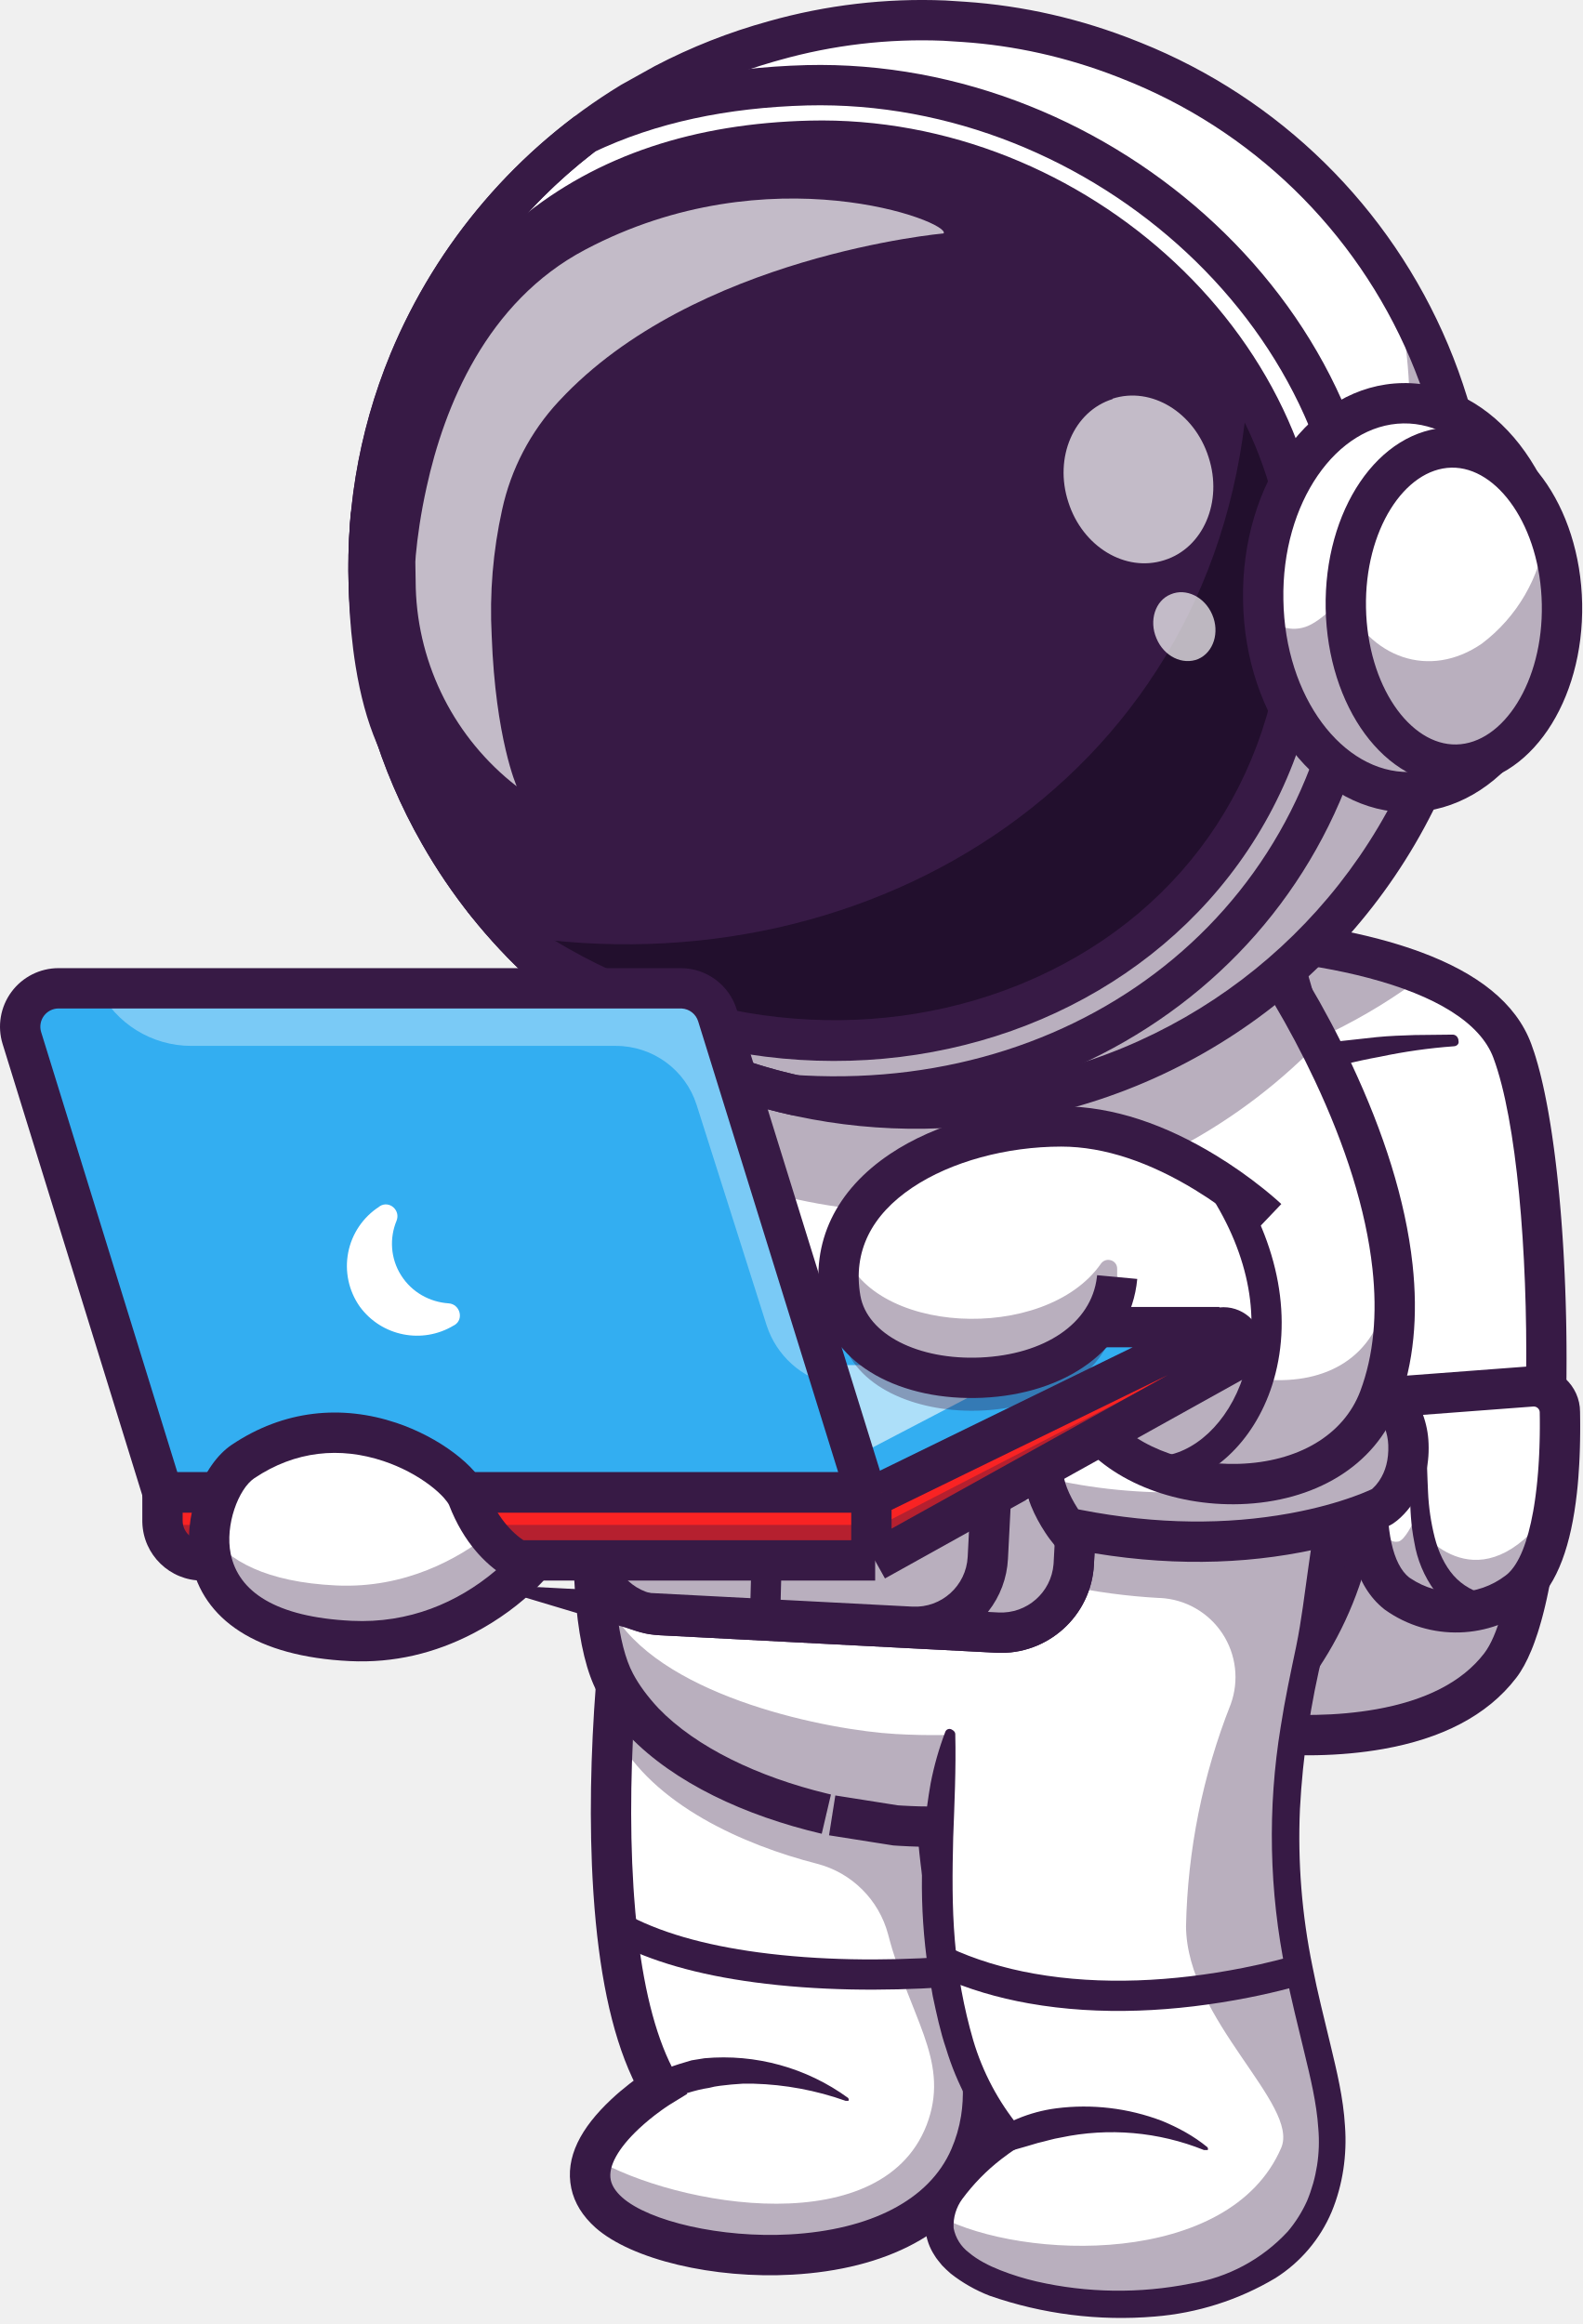
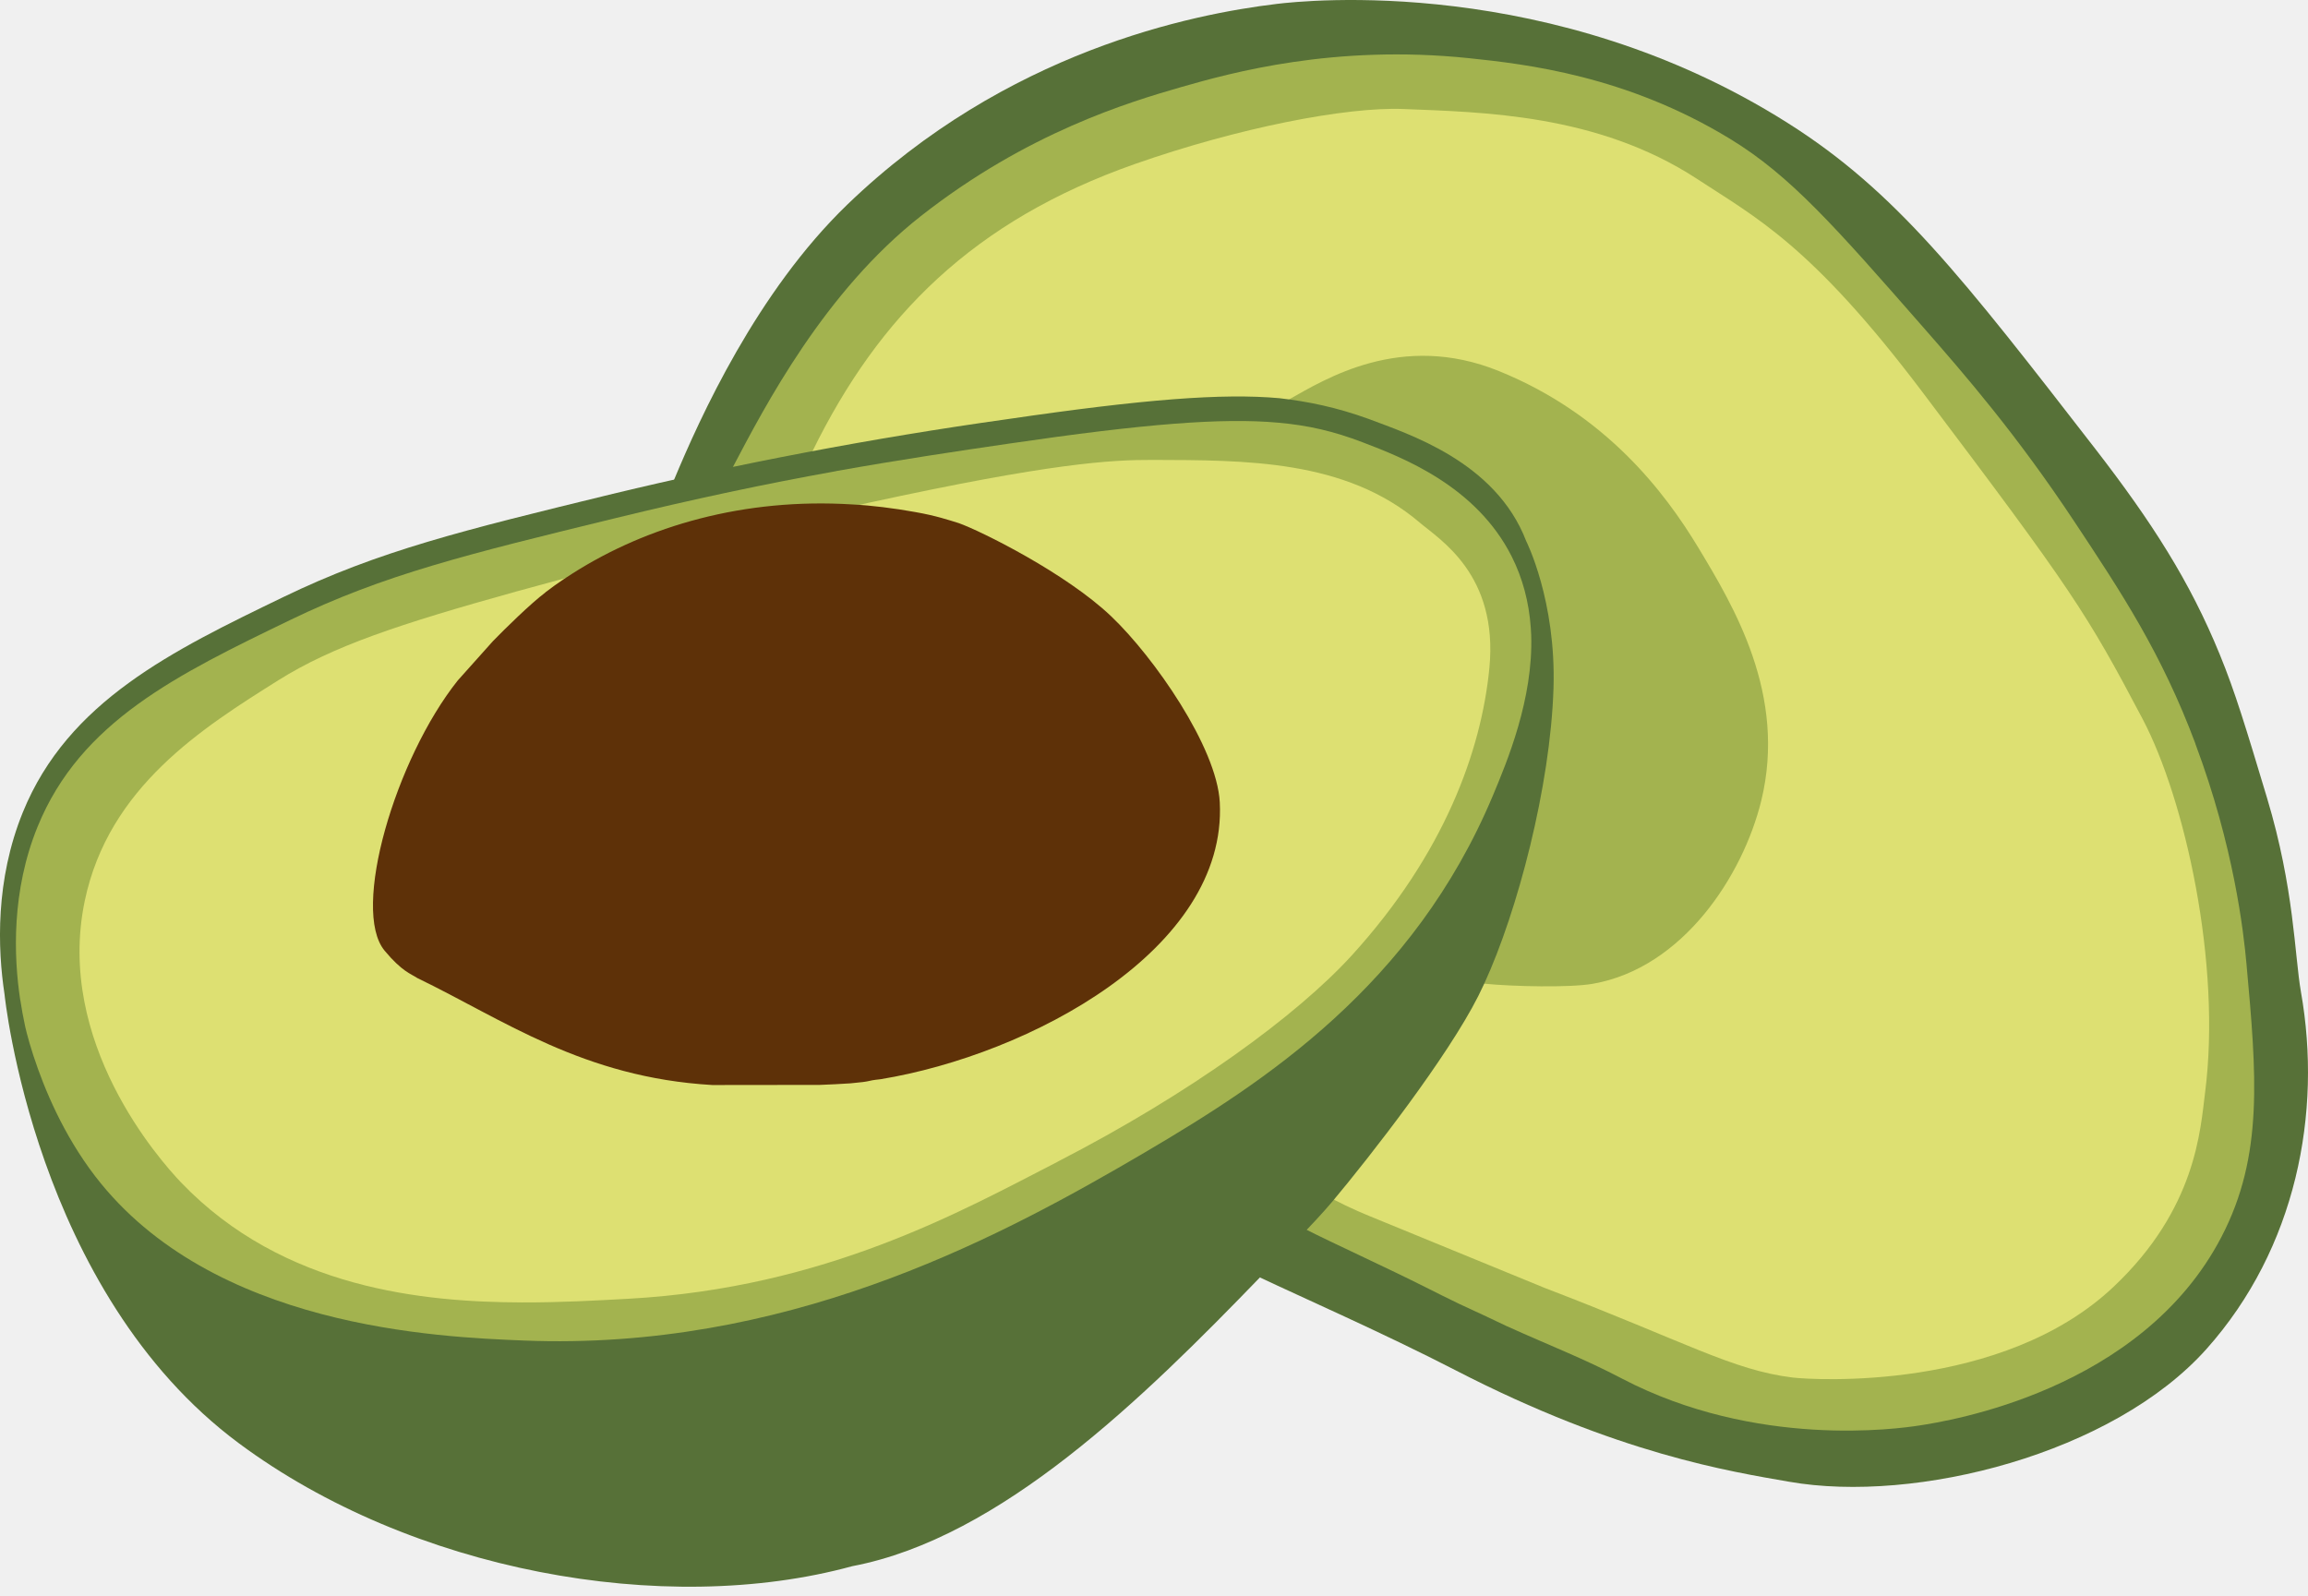
- <svg xmlns="http://www.w3.org/2000/svg" width="256" height="376" viewBox="0 0 256 376">
-   <path fill="#fff" d="M242.806 269.472c-12.085 15.799-43.614 10.33-43.614 10.33l-.27-106.605l-.068-21.536s17.959.472 31.597 6.143c6.549 2.7 12.152 6.617 14.245 12.288c7.292 19.511 8.034 86.418-1.89 99.38" />
-   <path fill="#371a45" fill-opacity="0.35" d="M250.165 214.516c.405 23.36-1.755 47.665-7.36 54.956c-12.084 15.799-43.613 10.33-43.613 10.33l-.338-128.141l.945.067l.27 99.92s31.53 5.47 43.615-10.329c3.308-4.32 5.4-14.448 6.48-26.803" />
-   <path fill="#371a45" d="m198.765 154.922l.179-6.523l.576.022l.877.043l.664.038q.616.037 1.266.085l1.332.104q1.363.113 2.84.27c5.627.597 11.26 1.55 16.546 2.943a76 76 0 0 1 5.88 1.793l1 .361c9.066 3.365 15.35 8.15 17.829 14.828q.249.667.488 1.404l.237.753q.352 1.154.683 2.45l.217.88l.213.908l.105.466l.205.951l.1.487l.198.993l.193 1.02l.187 1.046l.181 1.071l.09.545l.173 1.108l.085.562l.165 1.143l.16 1.165l.155 1.186l.149 1.207l.143 1.227l.137 1.247l.131 1.265l.126 1.282l.12 1.3l.113 1.317l.108 1.332l.101 1.346l.096 1.361l.089 1.374l.083 1.387l.076 1.4l.103 2.118l.088 2.141l.074 2.162l.04 1.45l.035 1.459l.027 1.464l.02 1.47l.014 1.475l.008 2.22l-.009 2.225l-.022 2.12l-.023 1.398l-.045 2.072l-.038 1.365l-.044 1.351l-.05 1.338l-.056 1.322l-.063 1.309l-.068 1.293l-.074 1.278l-.081 1.262l-.132 1.863l-.096 1.222l-.102 1.205l-.108 1.188l-.114 1.17l-.12 1.152l-.126 1.134l-.133 1.116l-.138 1.097l-.145 1.078l-.15 1.059l-.078.521l-.16 1.029l-.165 1.008l-.172.988l-.178.967q-.044.238-.092.475l-.187.935l-.193.913q-.048.226-.099.448l-.202.88q-.103.433-.208.856l-.215.834l-.22.811q-.168.6-.342 1.172l-.236.751q-.238.74-.49 1.429l-.253.677l-.26.651c-.745 1.81-1.563 3.31-2.453 4.465c-4.743 6.2-12.192 9.854-21.51 11.51c-7.067 1.254-14.522 1.266-21.512.54l-.667-.072l-1.187-.141l-.515-.068l-.869-.125l-.503-.082l1.115-6.43l.664.103l.539.076l.788.1q.206.026.42.05l.89.098c6.435.67 13.318.658 19.696-.475c7.855-1.395 13.87-4.346 17.475-9.058c8.553-11.095 9.027-76.065 1.483-96.322c-2.115-5.699-9.363-10.075-20.255-12.945c-4.932-1.3-10.25-2.2-15.572-2.764l-.694-.072l-1.346-.128q-.33-.03-.652-.056l-1.26-.099l-1.195-.08l-.902-.05z" />
-   <path fill="#fff" d="m247.87 224.306l-21.47 1.62a4.25 4.25 0 0 0-3.848 3.443c-1.283 6.954-3.309 23.09 3.443 28.424a16.54 16.54 0 0 0 19.984-.608c5.941-5.064 6.549-20.862 6.414-28.694c0-2.43-2.093-4.32-4.524-4.185" />
-   <path fill="#371a45" fill-opacity="0.35" d="M222.552 229.37c-1.283 6.953-3.309 23.089 3.443 28.423a16.54 16.54 0 0 0 19.984-.608c3.646-3.106 5.266-10.262 6.009-17.149a18.2 18.2 0 0 1-4.389 8.102c-10.802 10.532-18.904-1.89-18.904-1.89s-1.417 3.038-2.498 3.173c-4.658.742-3.713-13.908-3.038-21.47q-.405.608-.607 1.418" />
-   <path fill="#371a45" d="m247.688 221.048l-21.54 1.625a7.516 7.516 0 0 0-6.801 6.084a89 89 0 0 0-.527 3.179l-.1.706l-.144 1.074l-.13 1.061l-.117 1.048l-.053.519l-.096 1.027l-.042.508l-.074 1.005l-.032.497l-.05.984c-.41 9.103 1.193 16.198 5.99 19.988l.13.098a19.804 19.804 0 0 0 23.927-.728c4.027-3.43 6.195-9.907 7.11-18.121l.106-1.015l.049-.513l.087-1.04q.082-1.047.14-2.126l.053-1.086l.041-1.1l.017-.556l.025-1.121q.01-.564.015-1.134l.004-1.147q0-.576-.006-1.159l-.015-1.17c0-4.254-3.671-7.626-7.967-7.387m.427 6.511c.534-.029 1.015.413 1.015.932l.014 1.072l.003 1.063q0 .265-.002.529l-.011 1.05l-.022 1.038l-.031 1.028l-.042 1.015l-.051 1.002q-.03.496-.062.987l-.072.973q-.058.723-.127 1.428l-.097.93q-.078.692-.166 1.36l-.123.883q-.063.436-.133.861l-.143.84c-.867 4.83-2.261 8.498-4.202 10.152l-.26.205c-4.466 3.42-10.71 3.61-15.44.419l-.205-.142l.06.048c-2.718-2.146-3.802-7.751-3.467-15.05l.048-.902l.03-.457l.069-.926l.083-.942l.097-.955l.11-.97l.125-.982l.068-.496l.097-.68c.147-1 .31-1.981.482-2.911a.98.98 0 0 1 .885-.782z" />
-   <path fill="#371a45" d="M230.653 233.555c.27 2.7.27 5.266.405 7.832c.109 2.483.47 4.949 1.08 7.359c.608 2.363 1.621 4.523 3.039 6.143s3.375 2.701 5.536 3.174a2.252 2.252 0 0 1-1.013 4.388l-.135-.068a19 19 0 0 1-4.118-1.89a12.2 12.2 0 0 1-3.308-3.106a18.36 18.36 0 0 1-3.309-7.899c-.54-2.7-.675-5.4-.675-8.034c0-2.633.203-5.266.135-7.764c0-.675.473-1.215 1.148-1.215c.675-.068 1.148.405 1.215 1.08m4.524-64.273a89 89 0 0 0-11.883 1.688a91 91 0 0 0-11.612 2.903h-.068a2.336 2.336 0 0 1-2.835-1.486a2.336 2.336 0 0 1 1.485-2.835l.203-.068a90 90 0 0 1 6.143-1.013l6.144-.675c2.026-.202 4.119-.27 6.144-.337l6.144-.068c.54 0 .945.473.945 1.013c.135.473-.27.878-.81.878" />
-   <path fill="#371a45" fill-opacity="0.35" d="M230.518 157.737a90.6 90.6 0 0 1-31.596 15.393l-.068-21.537c0 .068 18.026.54 31.664 6.144" />
-   <path fill="#fff" d="M156.996 348.936c-9.182 21.267-48.475 17.757-58.4 8.98c-10.195-9.047 8.237-20.322 8.237-20.322c-8.17-13.908-8.44-40.508-7.562-57.59c.473-9.384 1.283-15.865 1.283-15.865l57.927-31.394c-.068 11.815-2.026 21.874-3.78 29.976c-3.782 17.149-3.512 30.381-2.026 41.184c2.835 20.119 10.06 31.799 4.32 45.031" />
-   <path fill="#371a45" fill-opacity="0.35" d="M156.996 348.936c-9.182 21.267-48.475 17.757-58.4 8.98c-3.173-2.836-3.578-5.941-2.566-8.777c13.436 7.9 47.53 13.908 54.214-6.211c3.24-9.857-3.105-16.676-6.549-29.977a16.07 16.07 0 0 0-11.477-11.41c-11.883-3.038-26.533-9.519-32.542-20.794l-.337-.742c.472-9.385 1.282-15.866 1.282-15.866l51.851-28.086l6.076-3.308c-.067 11.815-2.025 21.874-3.78 29.976l-.743 3.713l-.608 3.579l-.27 1.755l-.675 5.063l-.135 1.62l-.27 3.039c-.203 3.106-.27 6.076-.27 8.844v.878l.067 1.823l.136 2.43l.135 1.688l.067 1.08l.068.946l.067.877l.473 3.714c2.7 20.254 9.924 31.934 4.186 45.166m-3.106-82.434l-.608 3.578z" />
-   <path fill="#371a45" d="m155.083 232.861l6.525.037c-.053 9.336-1.09 17.338-3.226 27.682l-.413 1.968l-.217 1.006c-4.45 20.321-3.772 34.509.511 52.678l1.894 7.776l.255 1.08l.234 1.016l.214.964q.052.234.1.464l.189.898l.172.866l.158.84l.074.415c.852 4.84 1.021 8.88.388 12.835a29 29 0 0 1-2.018 6.911c-4.755 11.014-16.67 16.877-31.734 17.72c-12.695.711-25.975-2.42-31.834-7.6c-2.099-1.875-3.417-4.014-3.914-6.355c-1.075-5.056 1.604-9.843 6.448-14.395c.96-.903 1.964-1.75 2.98-2.538l.657-.5l-.217-.46c-3.457-7.431-5.45-17.489-6.274-29.614l-.05-.776c-.683-10.752-.417-22.22.438-33.302l.122-1.518l.124-1.455l.127-1.388l.127-1.318l.181-1.73l.144-1.262l6.476.8l-.17 1.505l-.075.723l-.125 1.247l-.124 1.317l-.122 1.384l-.12 1.45l-.059.747c-.834 10.802-1.093 21.982-.432 32.386l.1 1.473q.185 2.558.446 4.971l.155 1.366c1.126 9.479 3.156 17.147 6.164 22.458l.216.376l1.621 2.759l-2.81 1.726l-.31.202l-.44.295l-.475.333l-.251.18a36 36 0 0 0-3.555 2.918c-3.336 3.135-4.998 6.104-4.535 8.284c.196.92.773 1.856 1.867 2.833c4.342 3.84 15.995 6.587 27.134 5.963c12.854-.72 22.518-5.474 26.107-13.788a22.4 22.4 0 0 0 1.567-5.36c.504-3.15.364-6.491-.372-10.672l-.14-.77l-.153-.792l-.169-.825l-.185-.864l-.203-.91l-.222-.967l-.52-2.171l-1.412-5.772c-4.607-19.178-5.474-34.284-.955-55.478l.418-1.939l.4-1.897c1.995-9.657 2.985-17.116 3.09-25.61z" />
-   <path fill="#371a45" d="M100.942 309.47c5.555 3.124 12.97 5.224 21.775 6.404c9.763 1.308 20.205 1.396 29.875.757l1.03-.071l.962-.074l.895-.074l1.102-.102l.481-.05l.542 4.86l-1.005.1l-1.15.101l-.964.077l-1.57.111c-9.967.659-20.713.569-30.847-.79c-9.092-1.218-16.875-3.382-22.973-6.684l-.55-.303z" />
-   <path fill="#fff" d="M220.256 233.487c-.202 8.642-1.283 16.001-3.24 21.672l-.203.54a54.55 54.55 0 0 1-29.841 32.205a88.65 88.65 0 0 1-42.061 7.426c-10.803-.742-36.728-6.954-45.302-23.022c-5.739-10.802-4.389-41.791 2.633-88.78c2.768-18.635 6.481-39.834 10.937-63.261l83.92 4.523c6.076 15.866 10.87 31.259 14.515 45.64a241 241 0 0 1 8.642 63.057" />
-   <path fill="#371a45" fill-opacity="0.35" d="M216.813 255.7a54.48 54.48 0 0 1-29.841 32.204c-5.401 2.43-21.267 8.844-42.061 7.426c-10.803-.742-36.728-6.954-45.302-23.022c-2.7-4.996-3.781-14.313-3.579-27.613c.203 7.899 1.35 13.57 3.579 16.946c8.574 13.165 34.567 18.296 45.302 18.904c20.794 1.215 36.66-4.119 42.06-6.077a50.1 50.1 0 0 0 29.842-26.465c2.16-5.064 3.376-11.747 3.443-19.782c.135 11.275-1.013 20.592-3.443 27.479M98.326 212.896c-1.35 12.287-2.16 22.954-2.296 31.799c-.202-8.237.608-18.972 2.296-31.8" />
-   <path fill="#371a45" d="M200.214 123.558c21.178 55.453 28.557 108.069 19.682 133.143a58.07 58.07 0 0 1-31.038 33.936l-.547.242c-11.859 5.336-26 8.757-42.753 7.762l-1.014-.065l-10.404-1.643l1.017-6.446l10.112 1.596l.699.045c15.27.903 28.224-2.15 39.106-6.95l.591-.264a51.57 51.57 0 0 0 28.072-30.37c8.16-23.05 1.198-73.501-19.002-127.034l-.617-1.624zm-90.24-3.97l6.41 1.222l-.964 5.089q-.713 3.785-1.394 7.478l-.894 4.881q-1.102 6.05-2.117 11.84l-.798 4.59q-.392 2.273-.77 4.505l-.743 4.422l-.715 4.337a1191 1191 0 0 0-2.874 18.475l-.563 3.873c-6.304 44.044-7.073 71.214-2.127 80.481c.99 1.872 2.365 3.719 4.121 5.607c6.11 6.325 16.126 11.09 27.259 13.79l.643.153l-1.49 6.353c-12.5-2.931-23.86-8.26-31.146-15.806c-2.163-2.323-3.87-4.619-5.15-7.034c-6.76-12.67-4.724-49.277 5.446-110.43l.758-4.518l.788-4.606q1.204-6.975 2.536-14.345l.903-4.957q.46-2.5.932-5.045l.96-5.133q.488-2.59.989-5.222" />
-   <path fill="#fff" d="M153.822 280.275s-8.776 43.951 9.452 65.286c0 0-18.363 11.275-8.236 20.321c9.924 8.777 49.217 12.288 58.4-8.979c8.776-20.39-13.098-37.133-2.364-86.148c1.756-8.101 3.714-18.161 3.781-29.976z" />
-   <path fill="#371a45" fill-opacity="0.35" d="M211.142 270.823c-10.735 49.015 11.14 65.826 2.363 86.148c-9.182 21.266-48.475 17.756-58.4 8.979c-2.633-2.363-3.376-4.861-2.97-7.292c13.367 7.022 46.787 8.237 55.158-11.14c3.039-7.02-15.258-20.659-15.393-35.85a103.3 103.3 0 0 1 7.224-35.917a12.828 12.828 0 0 0-11.41-17.216h-.202c-4.929-.27-10.262-.945-15.933-2.16c0 0-9.25-11.748 1.08-18.297c0 0 31.394 4.321 47.665-4.523c-.203 8.642-1.283 16-3.241 21.672l-3.173.878c-.81 5.4-1.823 10.397-2.768 14.718" />
-   <path fill="#371a45" d="M154.565 280.545c.135 5.67-.135 11.275-.338 16.81c-.135 5.537-.202 11.073.27 16.61a82 82 0 0 0 2.971 16.135a40.2 40.2 0 0 0 7.494 14.11c.81.946.675 2.363-.27 3.174l-.202.202c-.81.473-1.688 1.148-2.498 1.755a33 33 0 0 0-6.28 6.414a7.3 7.3 0 0 0-1.417 4.726a6.48 6.48 0 0 0 2.498 3.984c1.35 1.147 3.173 2.093 5.064 2.835a42 42 0 0 0 5.873 1.823a59.6 59.6 0 0 0 24.913.338a27.28 27.28 0 0 0 15.73-8.44a21 21 0 0 0 3.106-4.928a24.8 24.8 0 0 0 1.823-11.748c-.27-4.118-1.283-8.236-2.295-12.422s-2.093-8.507-2.97-12.828a109.2 109.2 0 0 1-.811-39.766c.675-4.388 1.62-8.776 2.498-12.962c.878-4.254 1.35-8.507 1.958-12.693c.608-4.253 1.148-8.44 2.43-12.76c.135-.405.54-.675.946-.54c.27.067.472.27.54.54a36.9 36.9 0 0 1 .81 13.3c-.405 4.456-1.418 8.777-2.296 13.03a136 136 0 0 0-3.78 25.453a104 104 0 0 0 2.025 25.453c.81 4.186 1.89 8.372 2.903 12.625s2.093 8.574 2.363 13.233c.338 4.59-.337 9.452-2.16 13.84a23.5 23.5 0 0 1-9.115 10.735a45.2 45.2 0 0 1-19.511 6.211a64.7 64.7 0 0 1-26.736-3.375a24.6 24.6 0 0 1-6.279-3.579l-.742-.675l-.675-.675c-.405-.54-.878-1.013-1.216-1.62a9.11 9.11 0 0 1-.945-8.102a16.2 16.2 0 0 1 1.62-3.443c1.35-2.093 2.971-3.781 4.659-5.401l2.633-2.228l2.836-2.026l-.54 3.376a44.7 44.7 0 0 1-8.372-15.596c-.945-2.768-1.553-5.67-2.16-8.506l-.743-4.321a94.4 94.4 0 0 1 .405-30.112c.55-2.83 1.34-5.608 2.363-8.304a.72.72 0 0 1 1.012-.405c.406.203.608.473.608.743" />
-   <path fill="#371a45" d="M153.506 315.057c4.228 1.972 8.857 3.377 13.827 4.259c10.837 1.921 22.512 1.294 33.764-.925a102 102 0 0 0 5.543-1.249l.984-.258l.683-.187l.85-.245l.3-.092l1.48 4.66l-.256.079l-.716.21l-.693.194l-.77.207c-1.913.504-4.08 1.008-6.459 1.477c-11.796 2.327-24.045 2.985-35.563.943c-5.075-.9-9.848-2.313-14.266-4.288l-.775-.354z" />
-   <path fill="#371a45" fill-opacity="0.35" d="M96.706 241.117a164 164 0 0 0 1.62-32.272a165 165 0 0 1-1.688 17.554a92 92 0 0 0-.743 22.01q.305-3.749.81-7.292" />
-   <path fill="#fff" d="m106.765 261.37l54.551 2.836c6.482.338 12.018-4.658 12.356-11.14l1.485-29.03c.268-6.49-4.723-11.992-11.207-12.356l-54.552-2.835a11.747 11.747 0 0 0-12.355 11.14l-1.215 23.022l-.338 6.009c-.194 6.487 4.797 11.957 11.275 12.355" />
-   <path fill="#371a45" fill-opacity="0.35" d="m106.765 261.37l54.551 2.836c6.482.338 12.018-4.658 12.356-11.14l1.485-29.03c.27-5.672-3.51-10.6-8.845-12.018l-5.266 3.106c-3.848 23.157-11.072 34.432-40.035 33.42c-12.49-.474-20.322-2.769-25.116-5.605l-.337 6.01c-.27 6.5 4.712 12.023 11.207 12.422" />
-   <path fill="#371a45" d="m93.92 219.747l-1.486 29.034c-.43 8.277 5.947 15.35 14.229 15.78l54.552 2.836c8.23.433 15.352-5.966 15.782-14.228l1.486-29.034c.43-8.277-5.947-15.349-14.229-15.78l-54.551-2.836c-8.28-.431-15.352 5.947-15.783 14.228m15.444-7.711l54.551 2.835c4.684.244 8.295 4.248 8.051 8.927l-1.485 29.034c-.243 4.656-4.29 8.293-8.926 8.049l-54.553-2.836c-4.684-.244-8.295-4.248-8.05-8.927l1.485-29.034c.243-4.681 4.247-8.292 8.927-8.048" />
-   <path fill="#fff" d="M104.605 261.033c.675.203 1.417.27 2.16.338l54.551 2.835c6.478.307 11.992-4.665 12.356-11.14l.675-12.895l.202-4.253l.608-11.882c.337-6.482-4.659-12.018-11.14-12.356l-11.815-.607c5.401 1.283 9.25 6.279 8.98 12.017l-.81 15.664l-.676 13.367c-.337 6.482-5.874 11.478-12.355 11.14z" />
-   <path fill="#371a45" fill-opacity="0.35" d="M104.605 261.033c.675.203 1.417.27 2.16.338l54.551 2.835c6.482.338 12.018-4.658 12.356-11.14l.877-17.148c-1.553 2.97-4.186 6.549-8.169 6.751c-2.16.135-4.253-1.552-6.009-3.848l-.675 13.368c-.337 6.481-5.874 11.477-12.355 11.14z" />
-   <path fill="#371a45" d="m164.322 208.355l-11.817-.608l-.922 6.433c3.925.932 6.668 4.57 6.474 8.69l-1.484 29.017c-.244 4.681-4.248 8.292-8.927 8.048l-69.888-3.637l25.977 7.793c.39.117.732.198 1.12.264l.404.061l.456.055l.822.082l.296.013l-.17-.004l54.552 2.835c8.28.431 15.351-5.947 15.782-14.228l1.553-29.027c.431-8.284-5.947-15.356-14.228-15.787m-1.789 6.491l-.031-.052l1.482.077c4.683.244 8.293 4.248 8.05 8.927l-1.553 29.027l-.017.254c-.373 4.565-4.316 8.04-8.91 7.802l-1.708-.09l.067-.083a14.96 14.96 0 0 0 3.176-8.484l1.486-29.034a15.1 15.1 0 0 0-2.042-8.344" />
-   <path fill="#22a7f0" d="M138.97 236.66c-.068 1.08 1.08 9.79 1.08 9.79l6.143.27c4.186.203 7.832-3.983 8.102-9.384s-2.97-9.925-7.156-10.127l-6.144-.27s-1.958 8.034-2.026 9.722" />
-   <path fill="#371a45" fill-opacity="0.35" d="M138.97 236.66c-.068 1.08 1.08 9.79 1.08 9.79l6.143.27c4.186.203 7.832-3.983 8.102-9.384s-2.97-9.925-7.156-10.127l-6.144-.27s-1.958 8.034-2.026 9.722" />
-   <path fill="#371a45" d="m142.75 224.625l-.216.002c-2.018.063-3.744 1.443-4.326 3.398l-.068.256l-.656 2.97l-.267 1.248l-.238 1.164l-.189.988l-.109.63l-.057.37l-.044.33l-.032.291l-.011.131l-.02.29l-.003.194l.01.317l.025.405l.076.826l.27 2.44l.44 3.877l.013.125c.276 2.296 2.128 4.028 4.394 4.15l4.268.203c5.69.275 10.328-5.083 10.659-11.705c.331-6.62-3.782-12.415-9.48-12.69zm.121 4.898l4.084.195c2.703.13 5.038 3.42 4.831 7.563l-.017.27c-.305 4.014-2.883 6.923-5.525 6.795l-4.057-.194l-.142-1.297l-.34-2.95l-.17-1.562l-.082-.8l-.049-.602v-.06l.006-.083l.037-.323l.065-.426l.091-.525l.16-.845l.26-1.272l.473-2.188z" />
-   <path fill="#22a7f0" d="M132.826 236.458c.27-5.401 3.848-9.654 8.101-9.452c4.186.203 7.427 4.726 7.157 10.127s-3.849 9.587-8.102 9.452c-4.186-.202-7.427-4.726-7.156-10.127" />
-   <path fill="#371a45" d="M141.044 224.56c-5.74-.274-10.332 5.115-10.665 11.776c-.331 6.622 3.784 12.42 9.485 12.696c5.77.183 10.335-5.147 10.666-11.776c.331-6.623-3.784-12.42-9.486-12.697m-.233 4.893c2.7.13 5.033 3.418 4.826 7.558c-.209 4.181-2.806 7.214-5.577 7.126c-2.662-.13-4.995-3.417-4.788-7.557c.21-4.2 2.816-7.257 5.539-7.127m-26.698-20.389l4.883.238l-1.217 24.984l9.019 6.327l-.576 21.499l-4.887-.13l.504-18.875l-9.074-6.366z" />
-   <path fill="#fff" d="M222.62 223.495s5.063 4.051 5.265 10.195c.27 7.156-4.253 10.06-4.253 10.06s-19.647 10.06-51.108 3.375c0 0-9.25-11.747 1.08-18.296c-.068 0 33.217 4.523 49.015-5.334" />
-   <path fill="#371a45" fill-opacity="0.35" d="M227.885 233.69c.27 7.156-4.253 10.06-4.253 10.06s-19.647 10.06-51.108 3.375c0 0-3.038-3.848-3.713-8.371l.27.337a89.1 89.1 0 0 0 46.99-1.688a12.15 12.15 0 0 0 8.371-11.545v-.54c1.418 1.756 3.308 4.659 3.443 8.372" />
-   <path fill="#371a45" d="m222.853 219.504l-1.96 1.223c-6.274 3.914-16.453 5.748-28.763 5.87l-1.318.005c-2.193 0-4.37-.054-6.506-.153l-.793-.04l1.33-.843h-11.239l-.37 2.68l-1.377-2.173c-4.944 3.135-6.91 7.685-6.297 12.774c.398 3.307 1.781 6.413 3.58 9.14l.266.395l.22.314l.186.254l.148.194l.73.927l1.156.246c14.201 3.017 27.17 3.01 38.64.832l.428-.083l.851-.172l.84-.18l.83-.186l.816-.193l.8-.198l.785-.202l.767-.206l1.113-.315l.715-.211l.692-.212l.668-.212l.64-.212l.614-.209l.584-.206l.552-.204l.521-.198l.717-.289l.22-.093l.415-.18l.192-.088l.356-.17l.314-.16q.075-.037.142-.076l.25-.145q.058-.035.11-.069a9.3 9.3 0 0 0 1.213-.976a13.4 13.4 0 0 0 2.007-2.385c1.705-2.572 2.65-5.77 2.508-9.552c-.11-3.335-1.32-6.376-3.234-9.062a20 20 0 0 0-2.16-2.557l-.17-.167l-.312-.298l-.276-.25l-.235-.203zm-.814 8.058l.276.347q.144.188.284.384c1.223 1.716 1.962 3.574 2.025 5.505c.09 2.399-.459 4.258-1.425 5.715l-.126.186a6.4 6.4 0 0 1-.992 1.138l-.113.092l-.381.176l-.166.073c-.682.299-1.501.626-2.452.967c-2.76.993-6.004 1.891-9.701 2.593l-.712.132c-9.992 1.802-21.248 1.833-33.584-.575l-.517-.103l-.048-.074c-2.945-4.582-3.588-8.803-.142-11.738l.192-.16l.68.077l.96.099l1.02.097l1.076.095l.558.046c4.288.345 8.836.532 13.443.487c11.951-.118 22.135-1.73 29.553-5.411z" />
-   <path fill="#fff" d="M205.74 155.576s28.357 41.454 17.42 70.62c-6.955 18.499-37.606 17.351-46.855 3.646l-18.162-32.002z" />
-   <path fill="#371a45" fill-opacity="0.35" d="M223.16 226.196c-6.955 18.499-37.539 17.351-46.855 3.646l-18.162-32.002l6.752-6.009l15.595 16.879c6.28 13.638 36.12 22.617 43.007 4.118c.878-2.363 1.485-4.86 1.89-7.426a46.6 46.6 0 0 1-2.228 20.794" />
-   <path fill="#371a45" d="m203.048 157.418l5.386-3.684l.411.617l.497.766l.267.417l.554.881l.58.941l.606 1l.31.522a155 155 0 0 1 6.999 13.203c5.206 11.086 8.758 22.086 9.893 32.47c.91 8.329.216 15.984-2.338 22.793c-3.75 9.975-13.663 15.63-25.515 16.012c-10.959.354-21.62-3.92-26.863-11.35l-.235-.34l5.409-3.65c3.766 5.58 12.424 9.11 21.479 8.818c9.429-.303 16.904-4.568 19.616-11.784c2.163-5.768 2.766-12.413 1.96-19.79c-1.045-9.568-4.387-19.917-9.313-30.405a149 149 0 0 0-6.702-12.645l-.296-.497l-.575-.95l-.55-.893l-.525-.833l-.514-.8z" />
-   <path fill="#371a45" fill-opacity="0.35" d="M211.682 170.362a90.4 90.4 0 0 1-51.986 25.115c-1.688.203-3.376.405-5.13.473a90.4 90.4 0 0 1-52.392-12.49c2.768-18.634 6.482-39.834 10.937-63.261l83.92 4.523a402 402 0 0 1 14.65 45.64" />
-   <path fill="#fff" d="M71.118 134.917a87.1 87.1 0 0 0 39.563 36.188l4.32 1.89c12.558 5 26.082 7.1 39.564 6.144l5.131-.473a89.8 89.8 0 0 0 71.767-54.416A87.16 87.16 0 0 0 182.718 9.679c-8.776-3.511-17.823-5.537-26.803-6.144l-3.173-.203a88 88 0 0 0-27.478 3.241a89.8 89.8 0 0 0-17.824 7.021l-5.333 2.971a89.1 89.1 0 0 0-35.918 41.926a87.1 87.1 0 0 0 4.929 76.426" />
-   <path fill="#371a45" d="M125.175 6.257a90 90 0 0 0-17.887 7.047l-5.341 2.974a89.45 89.45 0 0 0-36.06 42.087a87.42 87.42 0 0 0 4.946 76.715a87.42 87.42 0 0 0 39.712 36.323l4.325 1.893a90.1 90.1 0 0 0 39.718 6.17l5.138-.473a90.13 90.13 0 0 0 72.04-54.616A87.49 87.49 0 0 0 183.494 9.632l-.656-.26c-8.701-3.48-17.774-5.547-26.9-6.165l-3.175-.202a88.3 88.3 0 0 0-27.588 3.252m27.554-2.597l3.165.202c8.745.592 17.441 2.526 25.807 5.769l.895.352a86.834 86.834 0 0 1 48.564 114.141a89.47 89.47 0 0 1-71.504 54.216l-5.121.472a89.46 89.46 0 0 1-39.412-6.122l-4.31-1.886a86.76 86.76 0 0 1-39.41-36.05a86.77 86.77 0 0 1-4.91-76.138a88.8 88.8 0 0 1 35.785-41.77l5.322-2.965a89.4 89.4 0 0 1 16.732-6.705l1.021-.287A87.6 87.6 0 0 1 152.73 3.66" />
-   <path fill="#371a45" fill-opacity="0.35" d="M231.463 124.182a89.59 89.59 0 0 1-71.767 54.417c-1.688.202-3.376.405-5.13.472a90.4 90.4 0 0 1-52.324-12.49a87.77 87.77 0 0 1-40.171-54.146a87.1 87.1 0 0 0 38.55 34.432l4.321 1.89c12.558 5 26.081 7.1 39.563 6.144l5.132-.472a89.8 89.8 0 0 0 71.767-54.417c7.426-17.89 8.44-36.727 4.186-54.078c13.773 22.887 16.878 51.648 5.873 78.248" />
-   <path fill="#371a45" d="M124.594 4.135a92.3 92.3 0 0 0-18.327 7.22l-5.39 3.002l-.086.05a91.65 91.65 0 0 0-36.936 43.115a89.62 89.62 0 0 0 5.069 78.65a89.6 89.6 0 0 0 40.708 37.232l4.357 1.907a92.4 92.4 0 0 0 40.755 6.35l5.184-.478c32.926-4.082 61.078-25.428 73.867-55.956A89.69 89.69 0 0 0 184.312 7.59l-.672-.266c-8.9-3.56-18.198-5.68-27.554-6.312L152.903.81a90.6 90.6 0 0 0-27.374 3.067zm28.046 1.723l3.114.2c8.504.575 16.972 2.456 25.121 5.612l.905.356a84.633 84.633 0 0 1 47.35 111.255c-12.086 28.848-38.697 49.025-69.745 52.876l-5.052.465a87.2 87.2 0 0 1-38.396-5.976l-4.243-1.857a84.54 84.54 0 0 1-38.379-35.121a84.57 84.57 0 0 1-4.789-74.214l.3-.713a86.6 86.6 0 0 1 33.937-39.612l.626-.385l5.281-2.941a87 87 0 0 1 16.268-6.513l1.013-.284a85.4 85.4 0 0 1 26.689-3.148" />
-   <path fill="#371a45" d="m124.377 3.433l.023-.006a93 93 0 0 0-18.474 7.277l-5.407 3.01l-.11.065A92.4 92.4 0 0 0 63.175 57.24a90.36 90.36 0 0 0 5.11 79.297a90.35 90.35 0 0 0 41.04 37.536l4.368 1.911l.101.042a93.06 93.06 0 0 0 41 6.367l5.303-.489a93.06 93.06 0 0 0 74.375-56.394A90.423 90.423 0 0 0 184.585 6.908l-.678-.268c-8.965-3.586-18.34-5.722-27.771-6.36L152.95.076a91.3 91.3 0 0 0-28.573 3.357m28.233 3.16l3.098.198c8.427.57 16.822 2.435 24.902 5.564l.897.353A83.9 83.9 0 0 1 228.45 123l-.364.855c-12.024 27.862-37.786 47.395-67.87 51.454l-.885.114l-5.065.467l-.843.055a86.5 86.5 0 0 1-36.424-5.671l-.746-.293l-4.264-1.866a83.8 83.8 0 0 1-38.035-34.81a83.84 83.84 0 0 1-4.748-73.57l.302-.718a85.85 85.85 0 0 1 33.634-39.258l.62-.383l5.266-2.931a86.4 86.4 0 0 1 16.055-6.432l1.068-.3a84.7 84.7 0 0 1 26.459-3.12" />
-   <path fill="#371a45" d="M84.756 152.876c52.796 34.972 123.55 7.831 126.318-54.417c1.89-42.398-38.618-76.695-80.004-75.683c-30.111.743-59.21 14.448-71.092 60.83c0 0-2.025 21.335 3.983 35.378c6.077 14.043 14.38 26.668 14.38 26.668z" />
-   <path fill="#220f2d" d="M211.074 98.46c-2.835 62.247-73.522 89.388-126.318 54.416l-1.283-1.486c57.657 8.98 114.436-26.195 118.487-89.118a65.5 65.5 0 0 1 9.114 36.187" />
-   <path fill="#371a45" d="M130.45 10.535c-13.826.376-26.254 2.987-37.24 8.215l-.304.145l-.268.204A92.4 92.4 0 0 0 63.244 57.17a90.22 90.22 0 0 0 5.042 79.367a90.35 90.35 0 0 0 41.04 37.535l4.368 1.911l.103.043a93 93 0 0 0 14.063 4.338l.247.055l.252.016c50.694 3.326 93.017-30.642 95.359-81.421c2.185-48.147-43.35-89.711-93.268-88.48m.16 6.524c46.295-1.143 88.595 37.47 86.59 81.658l-.077 1.404c-2.842 45.714-40.834 76.248-86.924 73.887l-1.163-.069l-.865-.199a86.5 86.5 0 0 1-10.9-3.362l-1.025-.4l-4.257-1.863a83.8 83.8 0 0 1-38.035-34.81a83.7 83.7 0 0 1-4.683-73.632l.31-.735a85.85 85.85 0 0 1 26.373-34.159l.366-.281l-.305.144c10.099-4.806 21.643-7.231 34.596-7.583" />
-   <path fill="#371a45" d="M130.99 19.515c-37.05.913-63.173 20.347-74.173 63.282l-.063.247l-.069.78l-.06.823l-.069 1.142c-.383 6.985-.195 14.7.99 22.038c.75 4.64 1.868 8.822 3.416 12.44a163 163 0 0 0 4.143 8.805a213 213 0 0 0 7.21 13.054l.634 1.053l.609 1l.863 1.392l.826 1.304l.498.767l6.854 7.719l.355.235c55.793 36.958 128.54 6.852 131.38-56.992c1.921-43.091-38.72-80.181-83.344-79.09m.16 6.523c41-1.003 78.41 33.137 76.665 72.276c-1.26 28.323-17.42 50.464-42.387 60.796l-.743.303c-24.313 9.764-53.271 6.876-77.39-8.774l-.39-.256l-5.964-6.718l-.727-1.14l-.812-1.3l-.576-.939l-.6-.992l-.31-.516a206 206 0 0 1-6.988-12.652a156 156 0 0 1-3.972-8.438c-1.313-3.068-2.297-6.75-2.968-10.902c-1.099-6.802-1.276-14.082-.916-20.64l.064-1.057l.068-.926l-.065.253C73.39 44.4 96.937 26.882 131.15 26.038" />
-   <path fill="#fff" d="M250.57 93.801c1.35 17.284-7.9 32.677-20.66 34.297s-24.17-11.072-25.452-28.423v-.338c-1.215-17.148 8.034-32.339 20.66-33.96c9.856-1.282 18.903 6.077 23.089 17.42c1.283 3.375 2.093 7.02 2.363 11.004" />
-   <path fill="#371a45" fill-opacity="0.35" d="M250.57 93.801c1.35 17.284-7.9 32.677-20.66 34.297s-24.17-11.072-25.452-28.423v-.338c1.553 1.62 3.848 3.038 6.751 2.093c5.064-1.688 13.503-13.975 13.503-13.975s10.195-2.093 23.495-4.659c1.283 3.376 2.093 7.022 2.363 11.005" />
-   <path fill="#371a45" d="M226.956 61.98c-14.878.235-26.197 16.2-25.828 35.193c.296 18.969 12.135 34.49 27.011 34.255c14.695-.311 25.903-15.923 25.768-34.625l-.007-.555c-.295-18.967-12.123-34.503-26.944-34.268m.103 6.525c10.604-.168 19.884 11.881 20.306 27.374l.01.484c.306 15.705-8.629 28.314-19.356 28.54c-10.753.17-20.121-12.112-20.366-27.845c-.307-15.751 8.65-28.383 19.406-28.553" />
-   <path fill="#fff" d="M216.273 98.392c.27-13.773 8.912-24.845 19.376-24.643c10.398.203 18.702 11.545 18.432 25.386c-.27 13.772-8.98 24.777-19.377 24.575c-10.465-.203-18.701-11.478-18.431-25.318" />
-   <path fill="#371a45" d="M235.656 73.407c-10.657-.207-19.452 11.005-19.726 24.978c-.273 14 8.08 25.46 18.768 25.668c10.62.206 19.452-10.981 19.726-24.912c.272-13.98-8.133-25.527-18.768-25.734m-.013.685c10.208.2 18.36 11.4 18.095 25.036c-.267 13.586-8.832 24.437-19.027 24.239c-10.262-.199-18.362-11.313-18.095-24.968c.264-13.494 8.628-24.287 18.72-24.31z" />
-   <path fill="#371a45" fill-opacity="0.35" d="M218.23 110.747a28.5 28.5 0 0 1-1.012-14.11c4.32 9.924 14.11 13.3 22.55 7.494a26.6 26.6 0 0 0 10.33-17.757l.742 1.958c3.848 11.41-.338 25.656-9.317 31.867c-9.047 6.211-19.444 1.958-23.292-9.452" />
-   <path fill="#371a45" d="M234.703 69.137c-11.784.247-20.507 13.56-20.207 29.317c.3 15.78 9.507 28.765 21.29 28.518c11.783-.248 20.507-13.56 20.206-29.317c-.3-15.748-9.554-28.766-21.29-28.518m.137 6.524c7.477-.158 14.39 9.565 14.628 22.118c.24 12.57-6.275 22.51-13.82 22.669c-7.519.158-14.388-9.531-14.628-22.118c-.24-12.57 6.275-22.51 13.82-22.669" />
-   <path fill="#fff" fill-opacity="0.7" d="M152.675 37.764s-40.374 3.579-62.18 27.074l-.068.067a37.4 37.4 0 0 0-9.182 17.554a75.7 75.7 0 0 0-1.688 20.389c.608 16.676 4.05 24.372 4.05 24.372A42.2 42.2 0 0 1 67.27 95.151l-.067-4.253l.067-1.013c.27-2.97.81-6.819 1.756-11.072C71.86 65.85 78.679 48.837 94.68 40.397c29.841-15.798 59.277-4.455 57.995-2.633M180.018 64.5c6.279-2.025 13.233 2.228 15.528 9.452c2.363 7.224-.878 14.718-7.156 16.676c-6.28 2.025-13.233-2.16-15.529-9.385c-2.363-7.224.878-14.718 7.157-16.676zm9.384 31.664c2.498-1.08 5.536.405 6.752 3.308c1.215 2.836.202 6.076-2.296 7.157c-2.498 1.012-5.536-.405-6.751-3.376c-1.215-2.836-.203-6.076 2.295-7.089" />
-   <path fill-opacity="0.35" d="M156.996 242.534s0 .203-.203.473z" />
-   <path fill="#ce2e2e" d="M128.505 216.204s4.05 19.444 3.038 22.55c-1.013 3.105-9.452 19.444-12.153 14.245c-2.7-5.199-11.207-14.515-8.169-23.967s3.78-13.503 6.279-12.828c2.565.675 11.005 0 11.005 0" />
-   <path fill="#6b184e" d="m131.14 214.718l4.388 21.402l-5.27 1.08l-4.388-21.401zm-17.684-1.234l5.117 1.659l-6.346 19.579l-5.117-1.659z" />
-   <path fill="#33aef1" d="M140.05 241.454H26.288l-.54-1.755l-.337-1.148l-1.486-4.726l-7.629-24.575l-3.038-9.925l-9.587-30.853a6.616 6.616 0 0 1 6.28-8.575h99.582c3.038 0 5.739 2.026 6.684 4.929l18.364 59.21l1.485 4.86z" />
-   <path fill="#fff" fill-opacity="0.35" d="M134.648 224.036a14.38 14.38 0 0 1-10.6-9.587l-11.342-35.715a13.705 13.705 0 0 0-13.03-9.52h-68.73c-6.413 0-12.22-3.646-14.987-9.25h98.773z" />
-   <path fill="#f92323" d="M141.602 241.454v11.005h-108.9a6.48 6.48 0 0 1-6.481-6.414v-4.59z" />
-   <path fill="#848484" d="m142.615 241.454l54.079-26.398c1.958-.945 4.253.473 4.253 2.633c0 1.148-.54 2.16-1.553 2.7l-57.792 32.137" />
-   <path fill="#371a45" fill-opacity="0.35" d="M141.602 246.72v4.659h-108.9c-2.97 0-5.4-1.958-6.211-4.659z" />
-   <path fill="#33aef1" d="m195.614 215.596l-18.364 14.111l-37.876 11.004l-7.494-25.992l4.051.067l44.154.608z" />
-   <path fill="#fff" fill-opacity="0.6" d="m137.484 236.121l29.234-15.259h-31.597z" />
-   <path fill="#371a45" d="M110.14 156.635H9.478a9.473 9.473 0 0 0-9.06 12.254l23.466 75.828H144.48l-25.281-81.4a9.48 9.48 0 0 0-9.057-6.682m0 6.525l.184.006a2.96 2.96 0 0 1 2.64 2.08l22.656 72.945H28.694l-22.04-71.224a2.95 2.95 0 0 1 2.823-3.807z" />
-   <path fill="#371a45" d="M141.602 238.191v6.526H29.55l.001 1.328a3.15 3.15 0 0 0 2.972 3.146l.18.005h108.9v6.526h-108.9a9.677 9.677 0 0 1-9.673-9.406l-.004-.27v-7.855z" />
-   <path fill="#f92323" d="m142.615 241.454l54.079-26.398c1.958-.945 4.253.473 4.253 2.633c0 1.148-.54 2.16-1.553 2.7l-57.792 32.137" />
-   <path fill="#371a45" fill-opacity="0.35" d="M200.947 217.622v.067c0 1.08-.607 2.093-1.553 2.633l-57.792 32.137l.473-5.536l56.374-29.099a3.7 3.7 0 0 0 1.215-1.08q.305-.507.405-1.215c.54.607.878 1.283.878 2.093" />
-   <path fill="#371a45" d="M197.301 211.456v.074c3.52-.394 6.909 2.322 6.909 6.16c0 2.263-1.111 4.315-3.015 5.431l-58.007 32.257l-1.624-2.92h-3.832v-11.004h4.883l-1.431-2.932l42.08-20.542l-51.384.001v-6.525zm-8.382 11.026l-44.662 21.8v3.034z" />
-   <path fill="#fff" d="M85.7 253.337s-11.139 13.03-28.963 12.152c-30.651-1.485-23.832-24.71-17.418-29.03c16.81-11.276 34.432.877 36.39 5.873c3.578 9.25 9.992 11.005 9.992 11.005" />
-   <path fill="#371a45" fill-opacity="0.35" d="M85.7 253.337s-11.139 12.962-28.963 12.152c-18.431-.878-23.36-9.654-22.887-17.419c3.038 4.456 9.25 7.9 20.524 8.44s19.917-4.456 24.71-8.237c3.241 4.118 6.617 5.064 6.617 5.064" />
-   <path fill="#371a45" d="M37.501 233.748c-4.809 3.24-8.028 11.75-6.57 18.938c1.9 9.365 10.583 15.332 25.648 16.062c7.168.353 13.837-1.3 19.903-4.439c4.246-2.196 7.748-4.869 10.455-7.542l.387-.389l.402-.418l.305-.332l.15-.171l3.342-3.91l-4.958-1.357l-.179-.07a8 8 0 0 1-.993-.488c-1.13-.646-2.284-1.58-3.382-2.863c-1.183-1.381-2.22-3.077-3.067-5.134l-.198-.494c-1.546-3.946-7.708-8.632-14.63-10.942c-8.845-2.953-18.187-2.103-26.615 3.55m35.165 9.761c1.146 2.962 2.634 5.455 4.388 7.504l.345.394c.81.901 1.652 1.689 2.512 2.37l.348.267l-.225.192c-5.969 5.004-13.842 8.452-23.136 7.994c-12.327-.597-18.33-4.722-19.572-10.842c-.946-4.666 1.262-10.503 3.816-12.224c6.648-4.46 13.89-5.118 20.909-2.776c2.818.941 5.44 2.337 7.535 3.93c.908.69 1.676 1.39 2.25 2.034c.415.467.689.861.803 1.097z" />
-   <path fill="#371a45" fill-opacity="0.35" d="M180.085 215.394c-5.738 17.486-41.116 16.743-44.019.135l-.135-.743z" />
-   <path fill="#fff" d="M205.066 197.165s-15.664-14.92-33.352-14.92c-18.23 0-38.888 9.789-35.715 27.95c3.105 17.621 42.804 17.419 44.761-3.578" />
-   <path fill="#371a45" fill-opacity="0.35" d="M180.828 206.55c-1.89 20.996-41.656 21.199-44.762 3.578a18.9 18.9 0 0 1 .27-8.305c3.984 14.178 32.745 15.596 41.791 2.633c.81-1.147 2.633-.607 2.633.81v1.283z" />
-   <path fill="#371a45" d="M171.714 178.982c8.426 0 16.88 2.989 25.005 7.936a73 73 0 0 1 7.664 5.37l.271.219l.752.617l.655.554l.556.485l.454.41l.245.23l-4.5 4.724l-.503-.456l-.113-.1a46 46 0 0 0-.572-.496l-.634-.532a66.5 66.5 0 0 0-7.668-5.452c-7.191-4.378-14.562-6.984-21.612-6.984c-8.828 0-17.813 2.426-24.069 6.613c-6.645 4.45-9.678 10.381-8.433 17.509c1.102 6.255 9.353 10.451 19.452 10c10.295-.461 17.93-5.468 18.817-13.02l.03-.295l6.498.606c-1.075 11.531-11.728 18.63-25.053 19.227c-12.983.581-24.378-5.215-26.171-15.39c-1.724-9.866 2.568-18.26 11.23-24.059c7.395-4.95 17.641-7.716 27.699-7.716m23.089 168.874a39.9 39.9 0 0 0-23.157-2.025c-1.283.202-2.498.607-3.713.877l-1.823.54l-1.89.54l-.203.068c-1.215.27-2.43-.472-2.7-1.62c-.27-1.08.27-2.16 1.282-2.566l2.026-.877a24.5 24.5 0 0 1 6.278-1.688a35.4 35.4 0 0 1 17.081 2.025c2.634 1.08 5.132 2.43 7.36 4.254a.42.42 0 0 1 .067.472zm-57.994-7.966a48.4 48.4 0 0 0-14.853-2.769h-1.823l-1.823.135l-1.823.203l-.878.135l-.877.203c-2.363.337-4.591 1.215-6.887 1.89l-.202.067c-1.215.338-2.43-.337-2.768-1.485c-.338-1.08.202-2.16 1.147-2.633l1.89-.945l.946-.405l1.013-.338l2.025-.607l2.093-.338a34.23 34.23 0 0 1 23.225 6.414a.42.42 0 0 1 .067.473z" />
-   <path fill="#371a45" d="M199.335 189.731c7.834 11.735 9.828 24.026 6.496 34.386c-2.977 9.26-10.012 15.77-17.768 16.379l-.348.023l-.271-4.881c5.696-.317 11.289-5.416 13.733-13.018c2.818-8.76 1.172-19.313-5.583-29.68l-.326-.494z" />
-   <path fill="#fff" d="m73.548 214.381l-.135.068a11.477 11.477 0 0 1-15.19-3.039a11.41 11.41 0 0 1 3.173-16.203l.067-.067c1.553-.946 3.376.675 2.7 2.363c-1.147 2.768-1.012 6.076.743 8.844c1.756 2.768 4.659 4.32 7.697 4.523c1.823.135 2.498 2.566.945 3.511" />
+ <svg xmlns="http://www.w3.org/2000/svg" width="256" height="177" viewBox="0 0 256 177">
+   <path fill="#577138" d="M251.466 88.549c-2.366-7.858-3.547-11.789-5.262-15.968c-3.303-8.083-7.507-14.655-13.805-22.798c-14.74-19.028-22.107-28.56-34.129-36.153C172.185-2.862 144.733.056 141.602.435c-9.369 1.128-29.977 5.24-47.639 22.28c-10.005 9.666-16.292 23.525-19.235 30.6c-3.254 56.391 52.067 78.982 65.092 88.427c4.185 1.993 13.811 6.23 21.623 10.264c18.042 9.312 30.548 11.239 37 12.367c14.06 2.465 35.928-3.102 46.307-14.736c9.944-11.149 12.84-26.19 10.468-39.595c-.72-4.122-.73-11.452-3.76-21.519z" />
+   <path fill="#a3b34f" d="M243.512 82.495c-3.768-10.052-8.184-16.722-13.427-24.633c-6.418-9.688-12.154-16.293-16.76-21.553c-9.824-11.216-14.74-16.824-21.415-20.896c-11.522-7.031-22.66-8.301-28.991-8.962c-14.942-1.549-26.362 1.62-31.915 3.212c-5.712 1.646-17.03 5.019-28.853 14.299C91.444 32.37 84.856 45.03 81.272 51.846c-3.29 6.144 16.95 55.457 63.709 84.604c2.392 1.237 9.053 4.278 13.167 6.36a237 237 0 0 0 3.719 1.841c1.858.851 3.59 1.665 5.22 2.445c5.252 2.371 8.504 3.577 12.808 5.829c14.91 7.796 30.652 5.573 32.987 5.21c3.095-.476 24.615-3.805 33.523-20.93c4.7-9.032 3.882-18.025 2.765-30.341c-.317-3.492-1.383-12.94-5.676-24.39" />
+   <path fill="#dde072" d="M171.313 142.865c15.672 5.998 20.827 9.133 27.538 9.951c2.206.264 23.249 1.587 35.582-10.066c9.184-8.67 9.625-17.436 10.154-21.57c1.83-14.233-2.218-32.486-6.945-41.446c-6.207-11.771-7.81-14.245-24.46-36.308c-12.33-16.32-18.508-19.34-24.943-23.578c-11.06-7.232-23.854-7.396-32.537-7.754c-6.389-.26-18.354 2.08-29.822 6.1c-17.92 6.302-28.386 16.861-35.738 31.812c-8.16 17.24 33.109 73.43 61.806 84.915" />
+   <path fill="#a3b34f" d="M176.675 109.134c9.993-1.748 16.646-12.002 18.682-20.308c2.858-11.749-3.053-21.554-6.992-28.092c-3.717-6.153-10.254-14.762-22.09-19.564c-10.895-4.428-19.356.943-23.3 3.14c-17.384 25.704-3.918 51.79 21.658 64.815c3.227.319 9.503.452 12.037.01" />
+   <path fill="#577138" d="M147.736 133.35c4.387-5.237 12.82-16.097 16.23-22.85c.223-.44.445-.906.668-1.39c3.679-7.995 7.329-21.83 7.677-32.728c.311-9.76-3.026-16.355-3.026-16.355c-3.404-8.876-13.195-11.915-17.488-13.558c-3.525-1.277-6.684-1.929-9.89-2.296c-6.311-.566-15.066.11-30.202 2.33c-14.993 2.1-29.96 4.963-43.746 8.283c-16.715 4.073-25.93 6.317-36.55 11.456C19.141 72.175 7.554 77.78 2.538 90.096C-.532 97.64-.265 105.236.5 110.283c0 0 3.31 33.021 26.034 49.852c19.028 14.112 47.085 19.322 67.998 13.607c16.494-3.136 32.226-18.595 45.303-32.122c2.671-2.706 5.89-5.882 7.906-8.28z" />
+   <path fill="#a3b34f" d="M127.03 127.815c-15.376 9.028-37.934 21.277-66.164 20.965a95 95 0 0 1-2.747-.07c-9.468-.382-34.614-1.394-47.552-18.214c-3.569-4.647-5.678-9.782-6.821-13.273l-.03-.076v-.001c-.691-2.128-.946-3.378-.954-3.423a43 43 0 0 1-.496-2.713l-.017-.062l-.005-.029h.001l-.005-.015c-.726-4.824-.976-12.058 1.932-19.2c4.76-11.678 15.53-16.888 28.006-22.92C42.63 63.728 51.776 61.5 68.365 57.455c2.126-.514 4.17-1.003 6.142-1.455c2.23-.506 4.372-.984 6.427-1.42a381 381 0 0 1 11.77-2.307l.02-.012c7.148-1.272 13.418-2.207 19.236-3.056c14.992-2.199 23.629-2.873 29.787-2.318c3.378.297 6.192.952 9.412 2.185c4.397 1.683 12.58 4.817 16.535 12.696c1.19 2.375 1.894 5.006 2.096 7.833c.024.274.04.556.048.838c.242 7.1-2.685 14.08-4.257 17.834c-8.834 21.034-25.255 31.725-38.557 39.543" />
+   <path fill="#dde072" d="M117.343 128.853c14.64-7.535 26.518-16.184 32.642-22.92c10.17-11.193 14.317-22.573 15.215-31.828c1.006-10.37-5.515-14.246-7.727-16.132c-8.234-7.028-19.426-6.916-29.597-6.953c-4.622-.015-11.254.339-31.586 4.768c-16.17 3.687-19.477 4.487-39.024 9.83c-13.03 3.626-20.377 6.069-26.38 9.838c-8.39 5.27-18.837 11.828-21.484 24.477c-3.288 15.692 8.319 28.766 10.678 31.24c11.36 11.85 27.02 13.273 37.814 13.31c4.24.014 8.254-.21 11.794-.406c21.933-1.212 37.034-9.766 47.655-15.215" />
+   <path fill="#5e3108" d="M60.502 65.716c-1.679 1.27-4.416 3.96-5.82 5.4l-3.906 4.368C43.85 84.18 38.91 100.946 42.66 105.46c1.924 2.32 2.934 2.572 3.622 3.034c9.615 4.65 18.388 11.033 32.728 11.872l11.927-.014c.966-.04 2.384-.098 3.403-.174c2.658-.239 1.498-.261 3.333-.457c16.499-2.709 38.47-14.381 37.623-30.721c-.324-6.106-7.298-16.108-12.033-20.62c-5.033-4.801-14.442-9.465-16.907-10.345c-1.153-.356-2.532-.827-4.833-1.23a59 59 0 0 0-3.596-.545a55 55 0 0 0-1.7-.182c-.573-.054-1.138-.084-1.704-.12c-11.979-.745-22.73 2.377-31.015 7.656c-.688.439-1.365.887-2.017 1.355c-.338.247-.667.485-.995.74" />
</svg>
